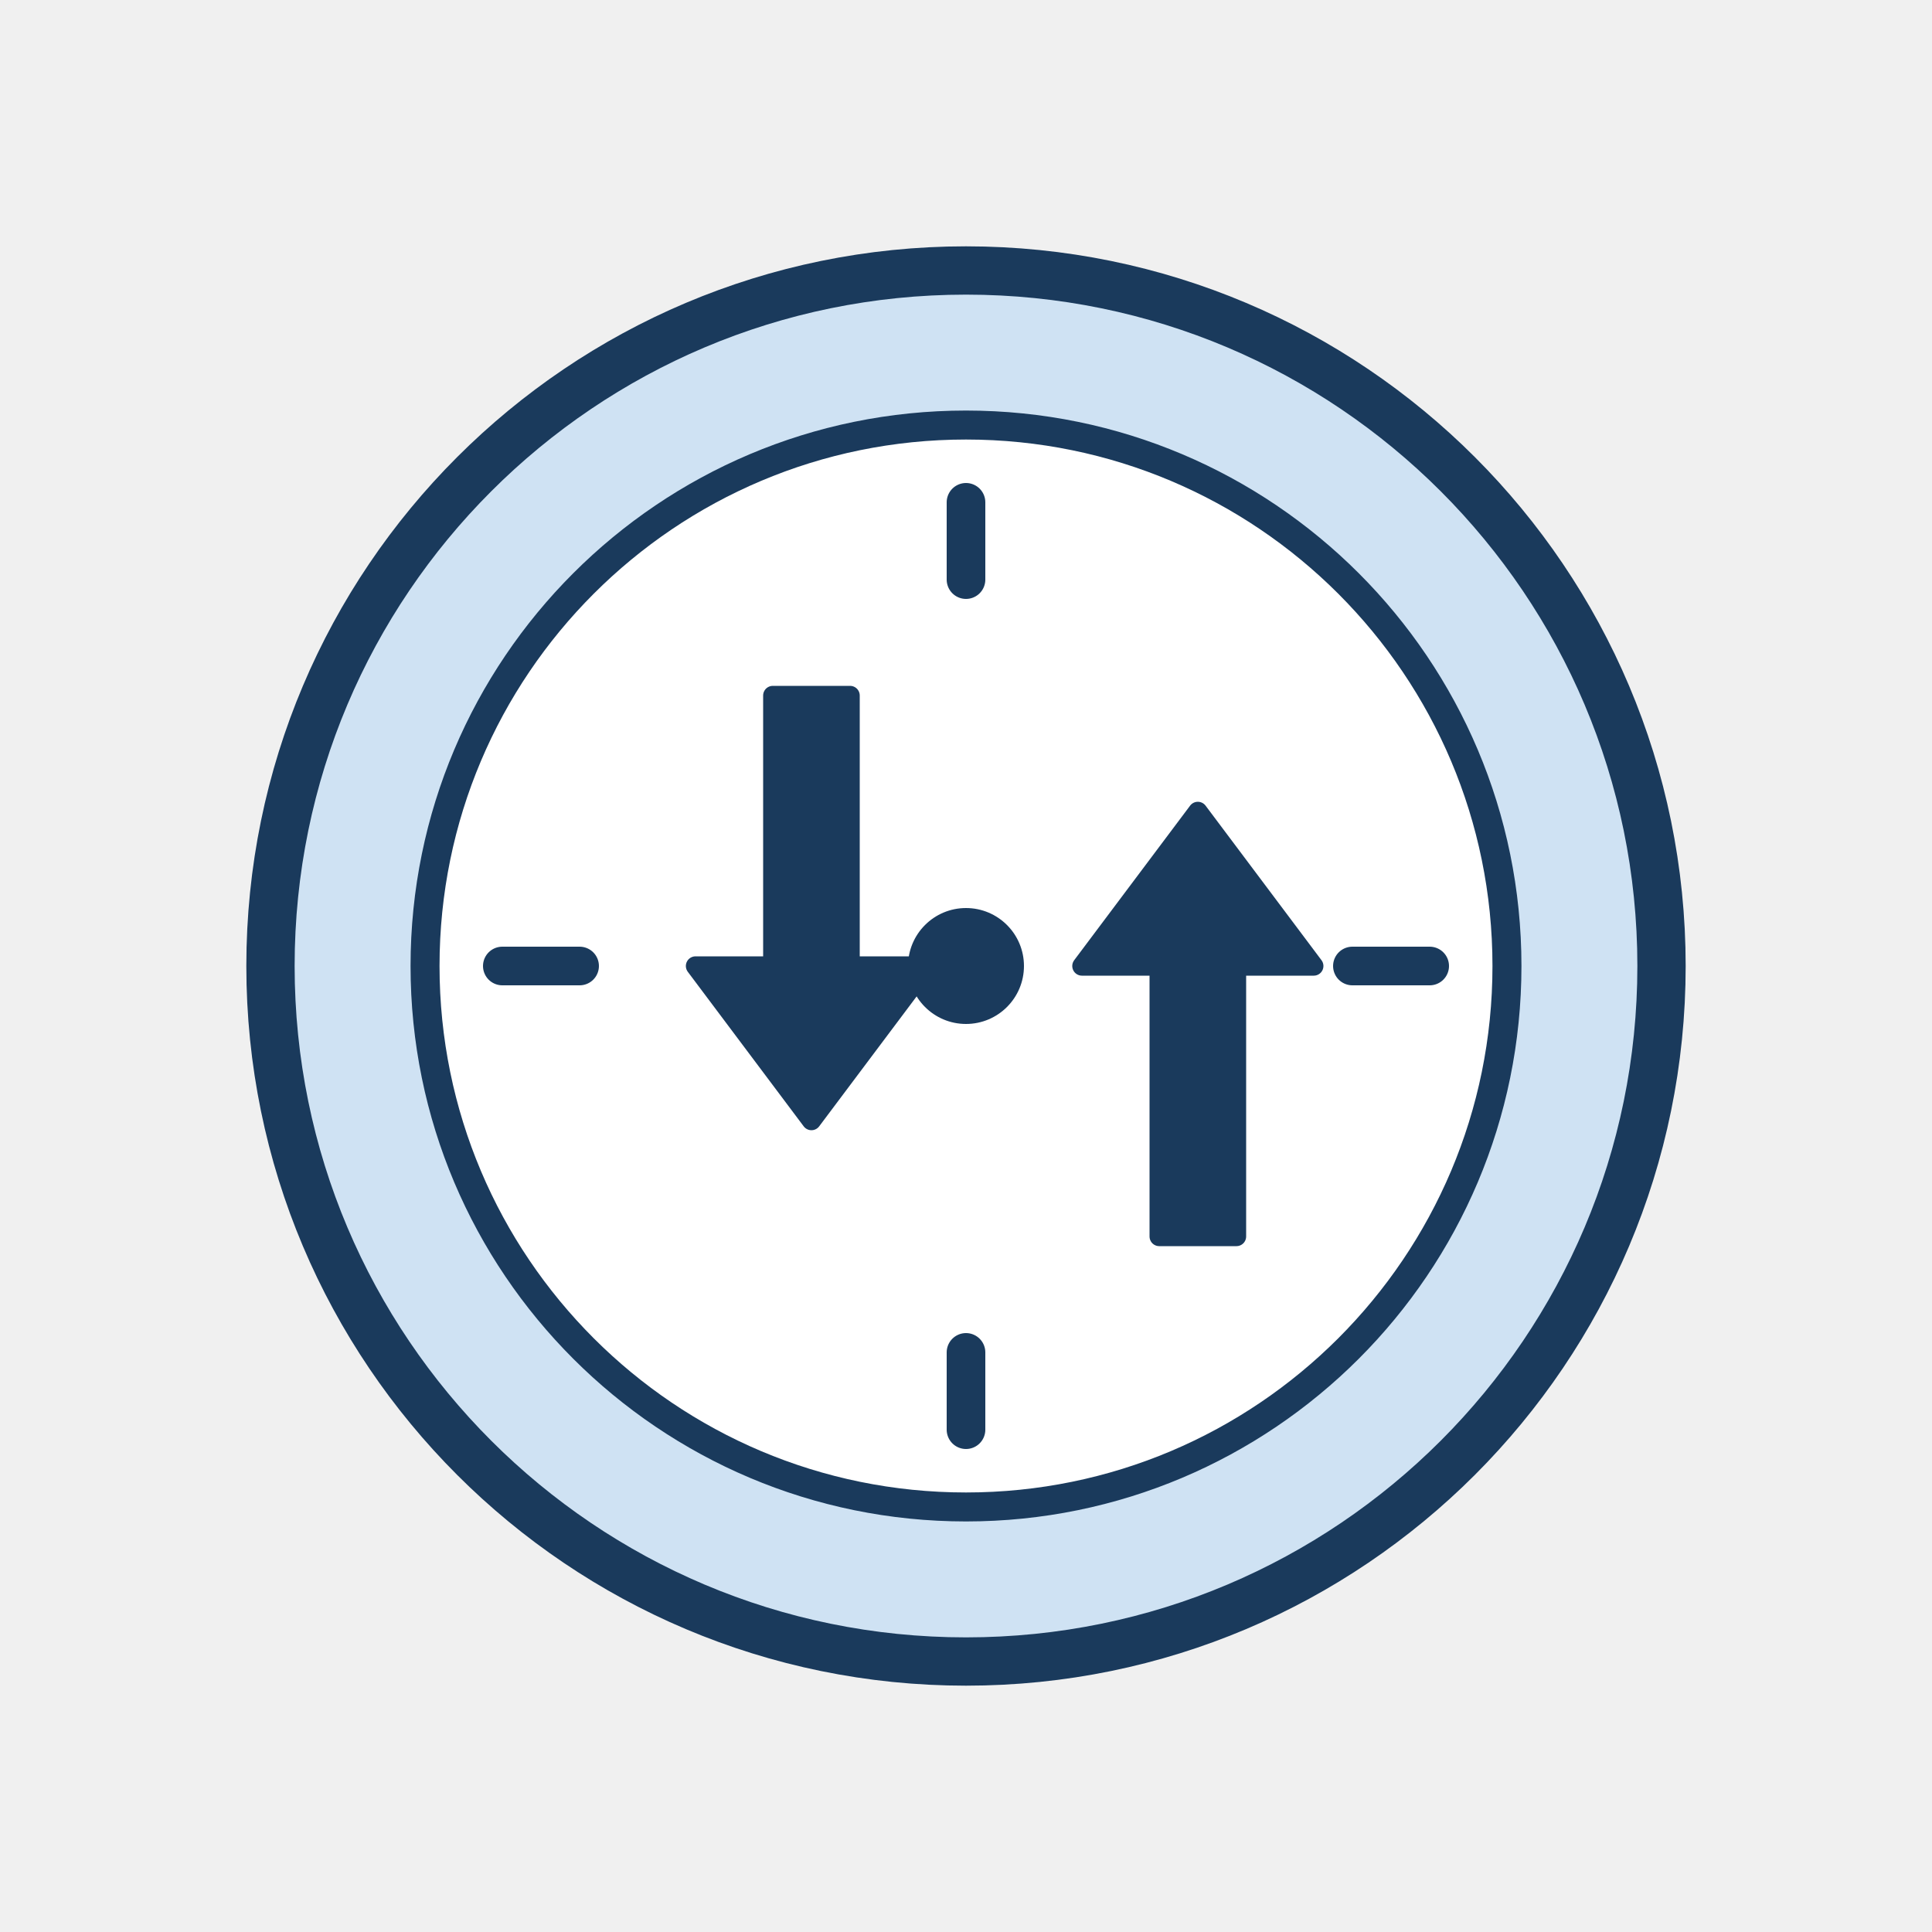
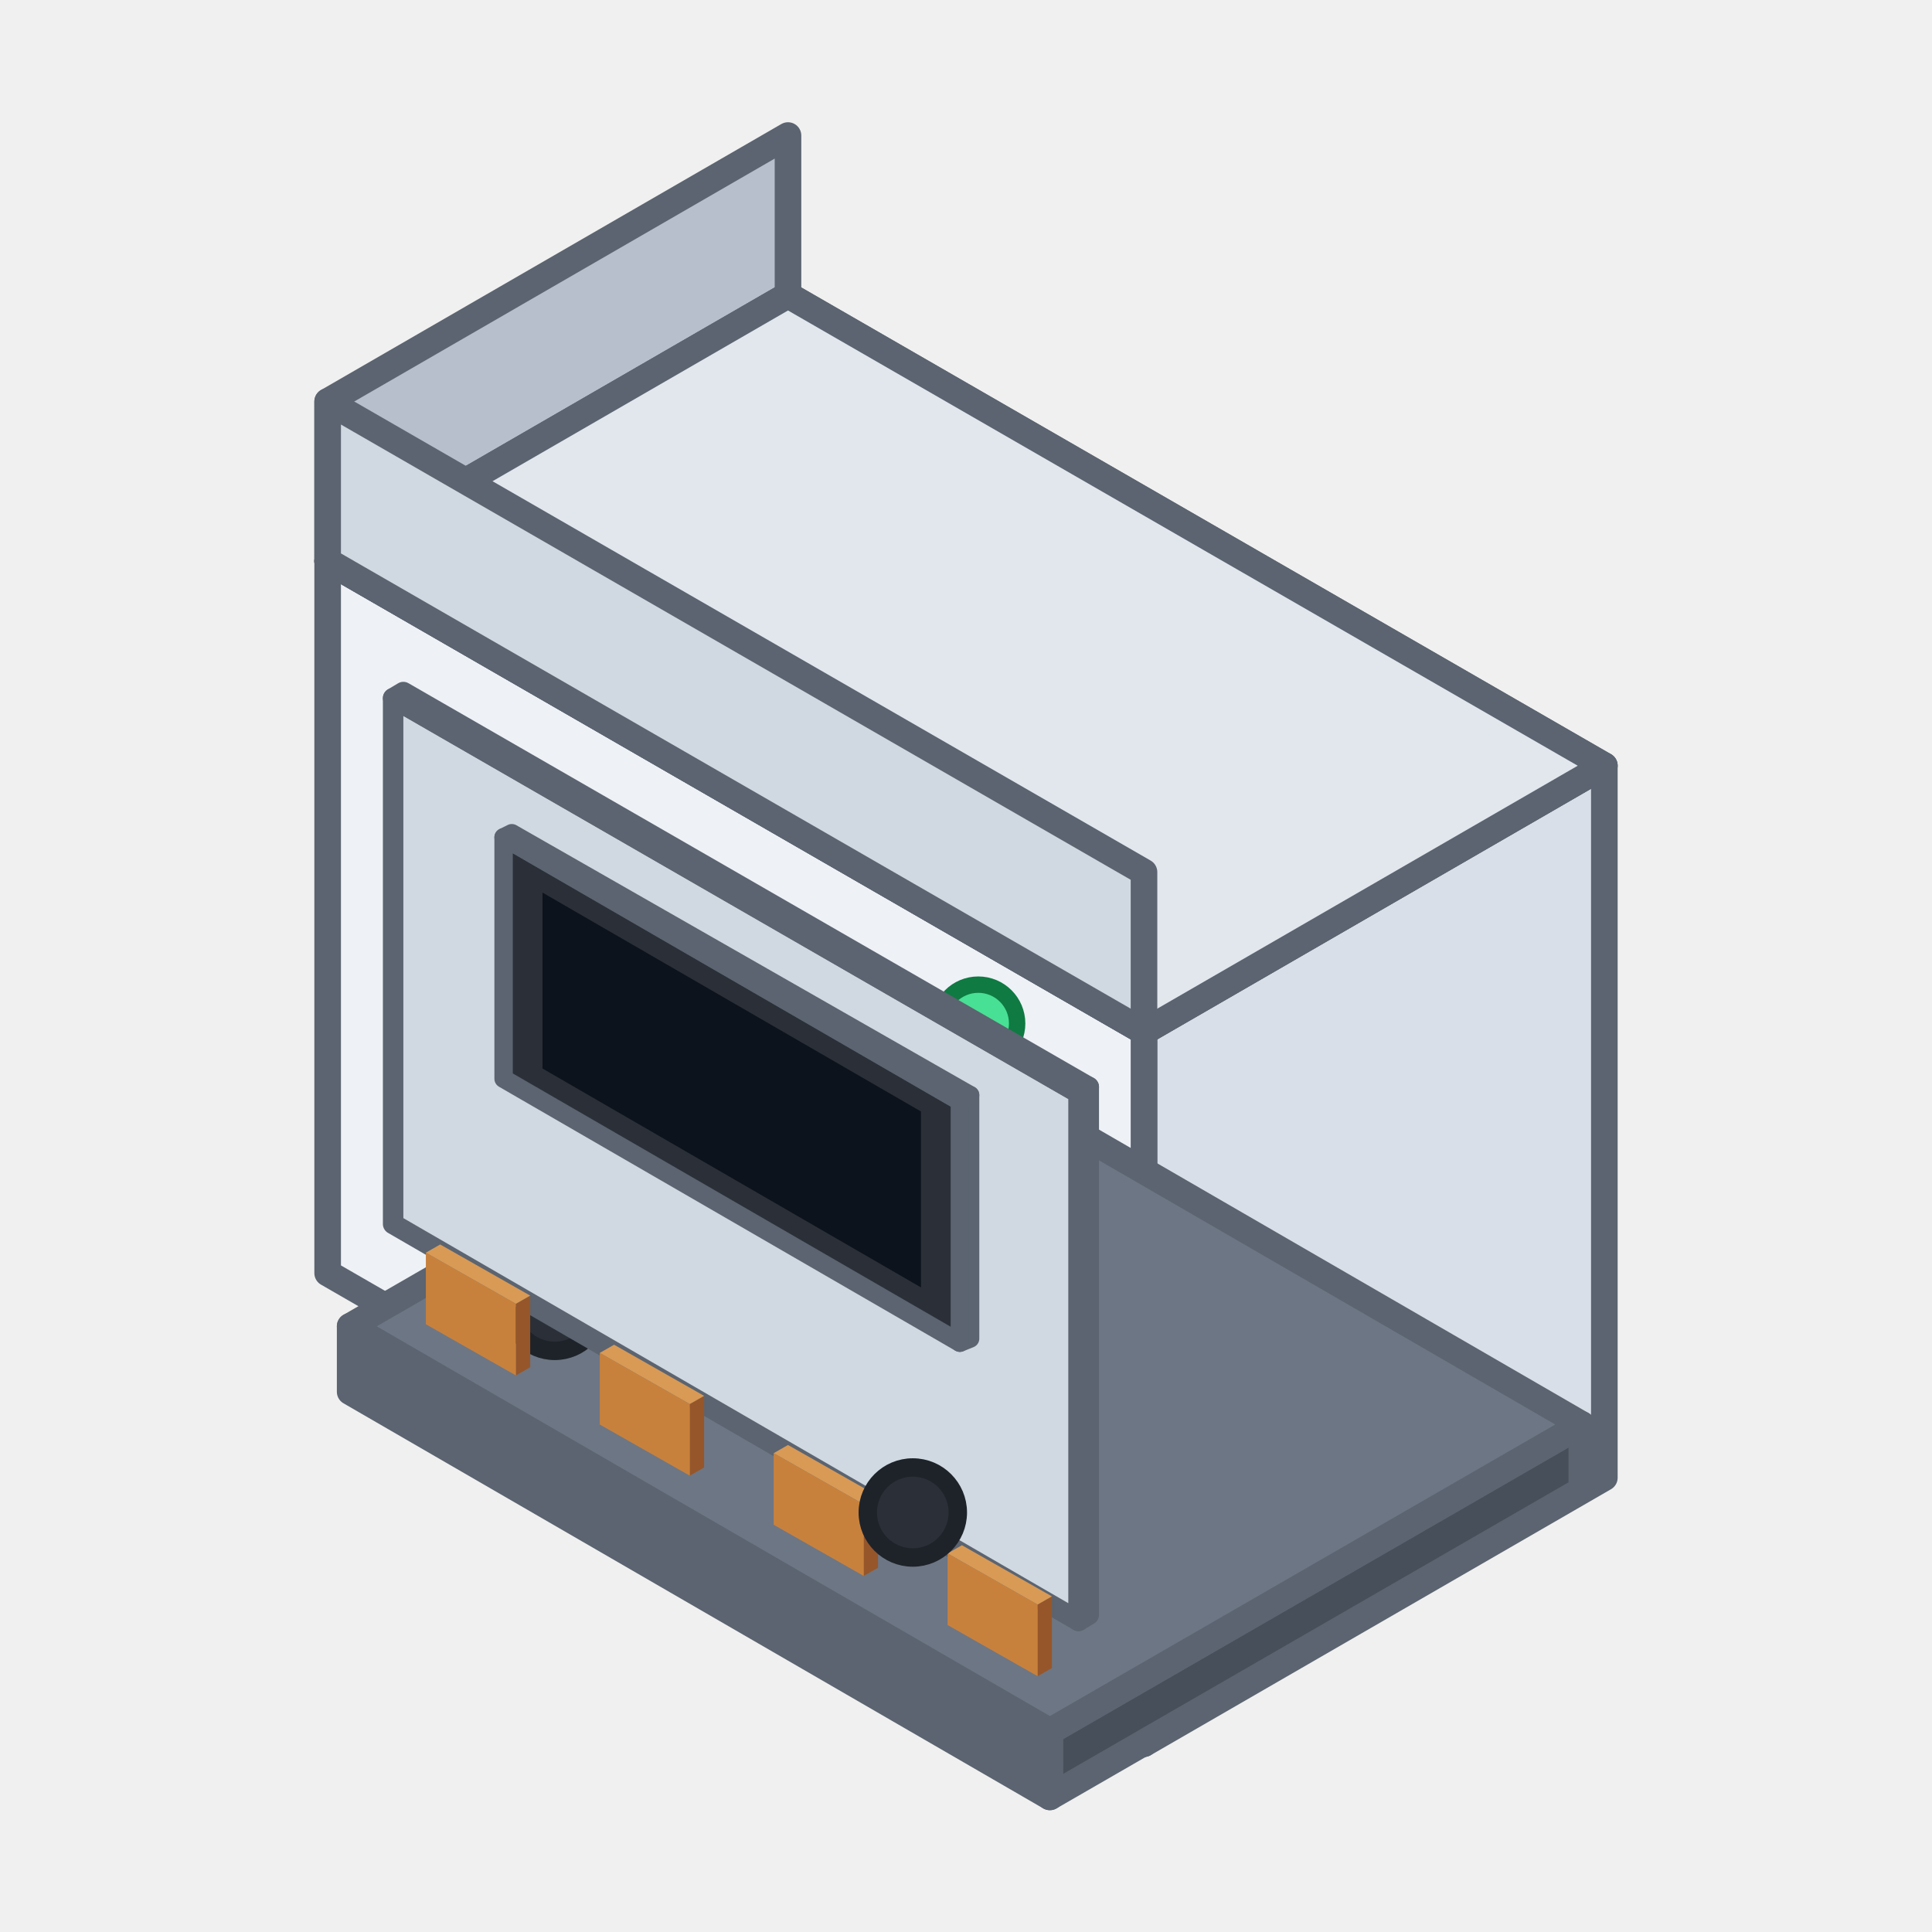
<svg xmlns="http://www.w3.org/2000/svg" viewBox="0 0 100 100" width="100" height="100">
-   <circle cx="50" cy="50" r="36" fill="#cfe2f3" stroke="#1a3a5c" stroke-width="2.5" />
-   <circle cx="50" cy="50" r="28" fill="#ffffff" stroke="#1a3a5c" stroke-width="1.5" />
-   <line x1="50" y1="26" x2="50" y2="30" stroke="#1a3a5c" stroke-width="2" stroke-linecap="round" />
-   <line x1="50" y1="70" x2="50" y2="74" stroke="#1a3a5c" stroke-width="2" stroke-linecap="round" />
-   <line x1="26" y1="50" x2="30" y2="50" stroke="#1a3a5c" stroke-width="2" stroke-linecap="round" />
-   <line x1="70" y1="50" x2="74" y2="50" stroke="#1a3a5c" stroke-width="2" stroke-linecap="round" />
-   <path d="M40 36 L40 50 L36 50 L42 58 L48 50 L44 50 L44 36 Z" fill="#1a3a5c" stroke="#1a3a5c" stroke-width="1" stroke-linejoin="round" />
-   <path d="M60 64 L60 50 L56 50 L62 42 L68 50 L64 50 L64 64 Z" fill="#1a3a5c" stroke="#1a3a5c" stroke-width="1" stroke-linejoin="round" />
-   <circle cx="50" cy="50" r="3" fill="#1a3a5c" />
+   <g transform="translate(50.00 74.58) scale(1.059)">
+     <polygon points="-8.7,-56.0 -31.2,-43.0 -31.2,-50.8 -8.7,-63.8" fill="#b6bfcb" stroke="#5b6470" stroke-width="1.3" stroke-linejoin="round" />
+     <polygon points="31.2,1.8 8.7,14.8 8.7,-20.0 31.2,-33.0" fill="#d9dfe8" stroke="#5b6470" stroke-width="1.3" stroke-linejoin="round" />
+     <polygon points="-31.2,-8.2 8.7,14.8 8.7,-20.0 -31.2,-43.0" fill="#eef1f6" stroke="#5b6470" stroke-width="1.3" stroke-linejoin="round" />
+     <polygon points="-8.7,-56.0 31.2,-33.0 8.7,-20.0 -31.2,-43.0" fill="#f8fafc" stroke="#5b6470" stroke-width="1.3" stroke-linejoin="round" />
+     <polygon points="-8.7,-56.0 -31.2,-43.0 8.7,-20.0 31.2,-33.0" fill="#e2e7ee" stroke="#5b6470" stroke-width="1.3" stroke-linejoin="round" />
+     <polygon points="-31.2,-43.0 8.7,-20.0 8.7,-27.8 -31.2,-50.8" fill="#d0d8e1" stroke="#5b6470" stroke-width="1.3" stroke-linejoin="round" />
+     <circle cx="0.6" cy="-20.4" r="1.9" fill="#48e094" stroke="#0f7a42" stroke-width="0.8" />
+     <polygon points="30.1,2.4 4.1,17.4 4.1,14.2 30.1,-0.8" fill="#474f5a" stroke="#5b6470" stroke-width="1.3" stroke-linejoin="round" />
+     <polygon points="-30.1,-2.4 4.1,17.4 4.1,14.2 -30.1,-5.6" fill="#5b6470" stroke="#5b6470" stroke-width="1.3" stroke-linejoin="round" />
+     <polygon points="-4.1,-20.6 30.1,-0.8 4.1,14.2 -30.1,-5.6" fill="#6d7684" stroke="#5b6470" stroke-width="1.3" stroke-linejoin="round" />
+     <text x="-11.5" y="-17.1" font-family="Arial,Helvetica,sans-serif" font-size="5.6" font-weight="700" fill="#cfe2ee" text-anchor="middle" dominant-baseline="central">kWh</text>
+     <circle cx="-20.1" cy="-6.6" r="2.2" fill="#2b3038" stroke="#1e232a" stroke-width="0.9" />
+     <polygon points="6.0,8.5 5.5,8.8 5.5,-17.0 6.0,-17.3" fill="#b6bfcb" stroke="#5b6470" stroke-width="1.0" stroke-linejoin="round" />
+     <polygon points="-28.0,-10.6 5.5,8.8 5.5,-17.0 -28.0,-36.3" fill="#d0d8e1" stroke="#5b6470" stroke-width="1.0" stroke-linejoin="round" />
+     <polygon points="-27.5,-36.6 6.0,-17.3 5.5,-17.0 -28.0,-36.3" fill="#e2e7ee" stroke="#5b6470" stroke-width="1.0" stroke-linejoin="round" />
+     <polygon points="0.2,-5.0 -0.3,-4.8 -0.3,-16.6 0.2,-16.9" fill="#1e232a" stroke="#5b6470" stroke-width="0.9" stroke-linejoin="round" />
+     <polygon points="-22.6,-17.7 -0.3,-4.8 -0.3,-16.6 -22.6,-29.5" fill="#2b3038" stroke="#5b6470" stroke-width="0.9" stroke-linejoin="round" />
+     <polygon points="-22.2,-29.7 0.2,-16.9 -0.3,-16.6 -22.6,-29.5" fill="#3c434e" stroke="#5b6470" stroke-width="0.9" stroke-linejoin="round" />
+     <polygon points="-20.7,-26.8 -2.2,-16.1 -2.2,-7.5 -20.7,-18.2" fill="#0d131c" />
+     <polygon points="-21.3,-3.6 -22.0,-3.2 -22.0,-6.7 -21.3,-7.1" fill="#96562a" />
+     <polygon points="-26.4,-5.7 -22.0,-3.2 -22.0,-6.7 -26.4,-9.2" fill="#c8813c" />
+     <polygon points="-25.7,-9.6 -21.3,-7.1 -22.0,-6.7 -26.4,-9.2" fill="#d99a55" />
+     <polygon points="-12.8,1.3 -13.5,1.7 -13.5,-1.8 -12.8,-2.2" fill="#96562a" />
+     <polygon points="-17.9,-0.8 -13.5,1.7 -13.5,-1.8 -17.9,-4.3" fill="#c8813c" />
+     <polygon points="-17.2,-4.7 -12.8,-2.2 -13.5,-1.8 -17.9,-4.3" fill="#d99a55" />
+     <polygon points="-4.3,6.2 -5.0,6.6 -5.0,3.1 -4.3,2.7" fill="#96562a" />
+     <polygon points="-9.4,4.1 -5.0,6.6 -5.0,3.1 -9.4,0.6" fill="#c8813c" />
+     <polygon points="-8.7,0.2 -4.3,2.7 -5.0,3.1 -9.4,0.6" fill="#d99a55" />
+     <polygon points="4.2,11.1 3.5,11.5 3.5,8.0 4.2,7.6" fill="#96562a" />
+     <polygon points="-0.9,9.0 3.5,11.5 3.5,8.0 -0.9,5.5" fill="#c8813c" />
+     <polygon points="-0.2,5.1 4.2,7.6 3.5,8.0 -0.9,5.5" fill="#d99a55" />
+     <circle cx="-2.6" cy="3.5" r="2.2" fill="#2b3038" stroke="#1e232a" stroke-width="0.9" />
+   </g>
</svg>
